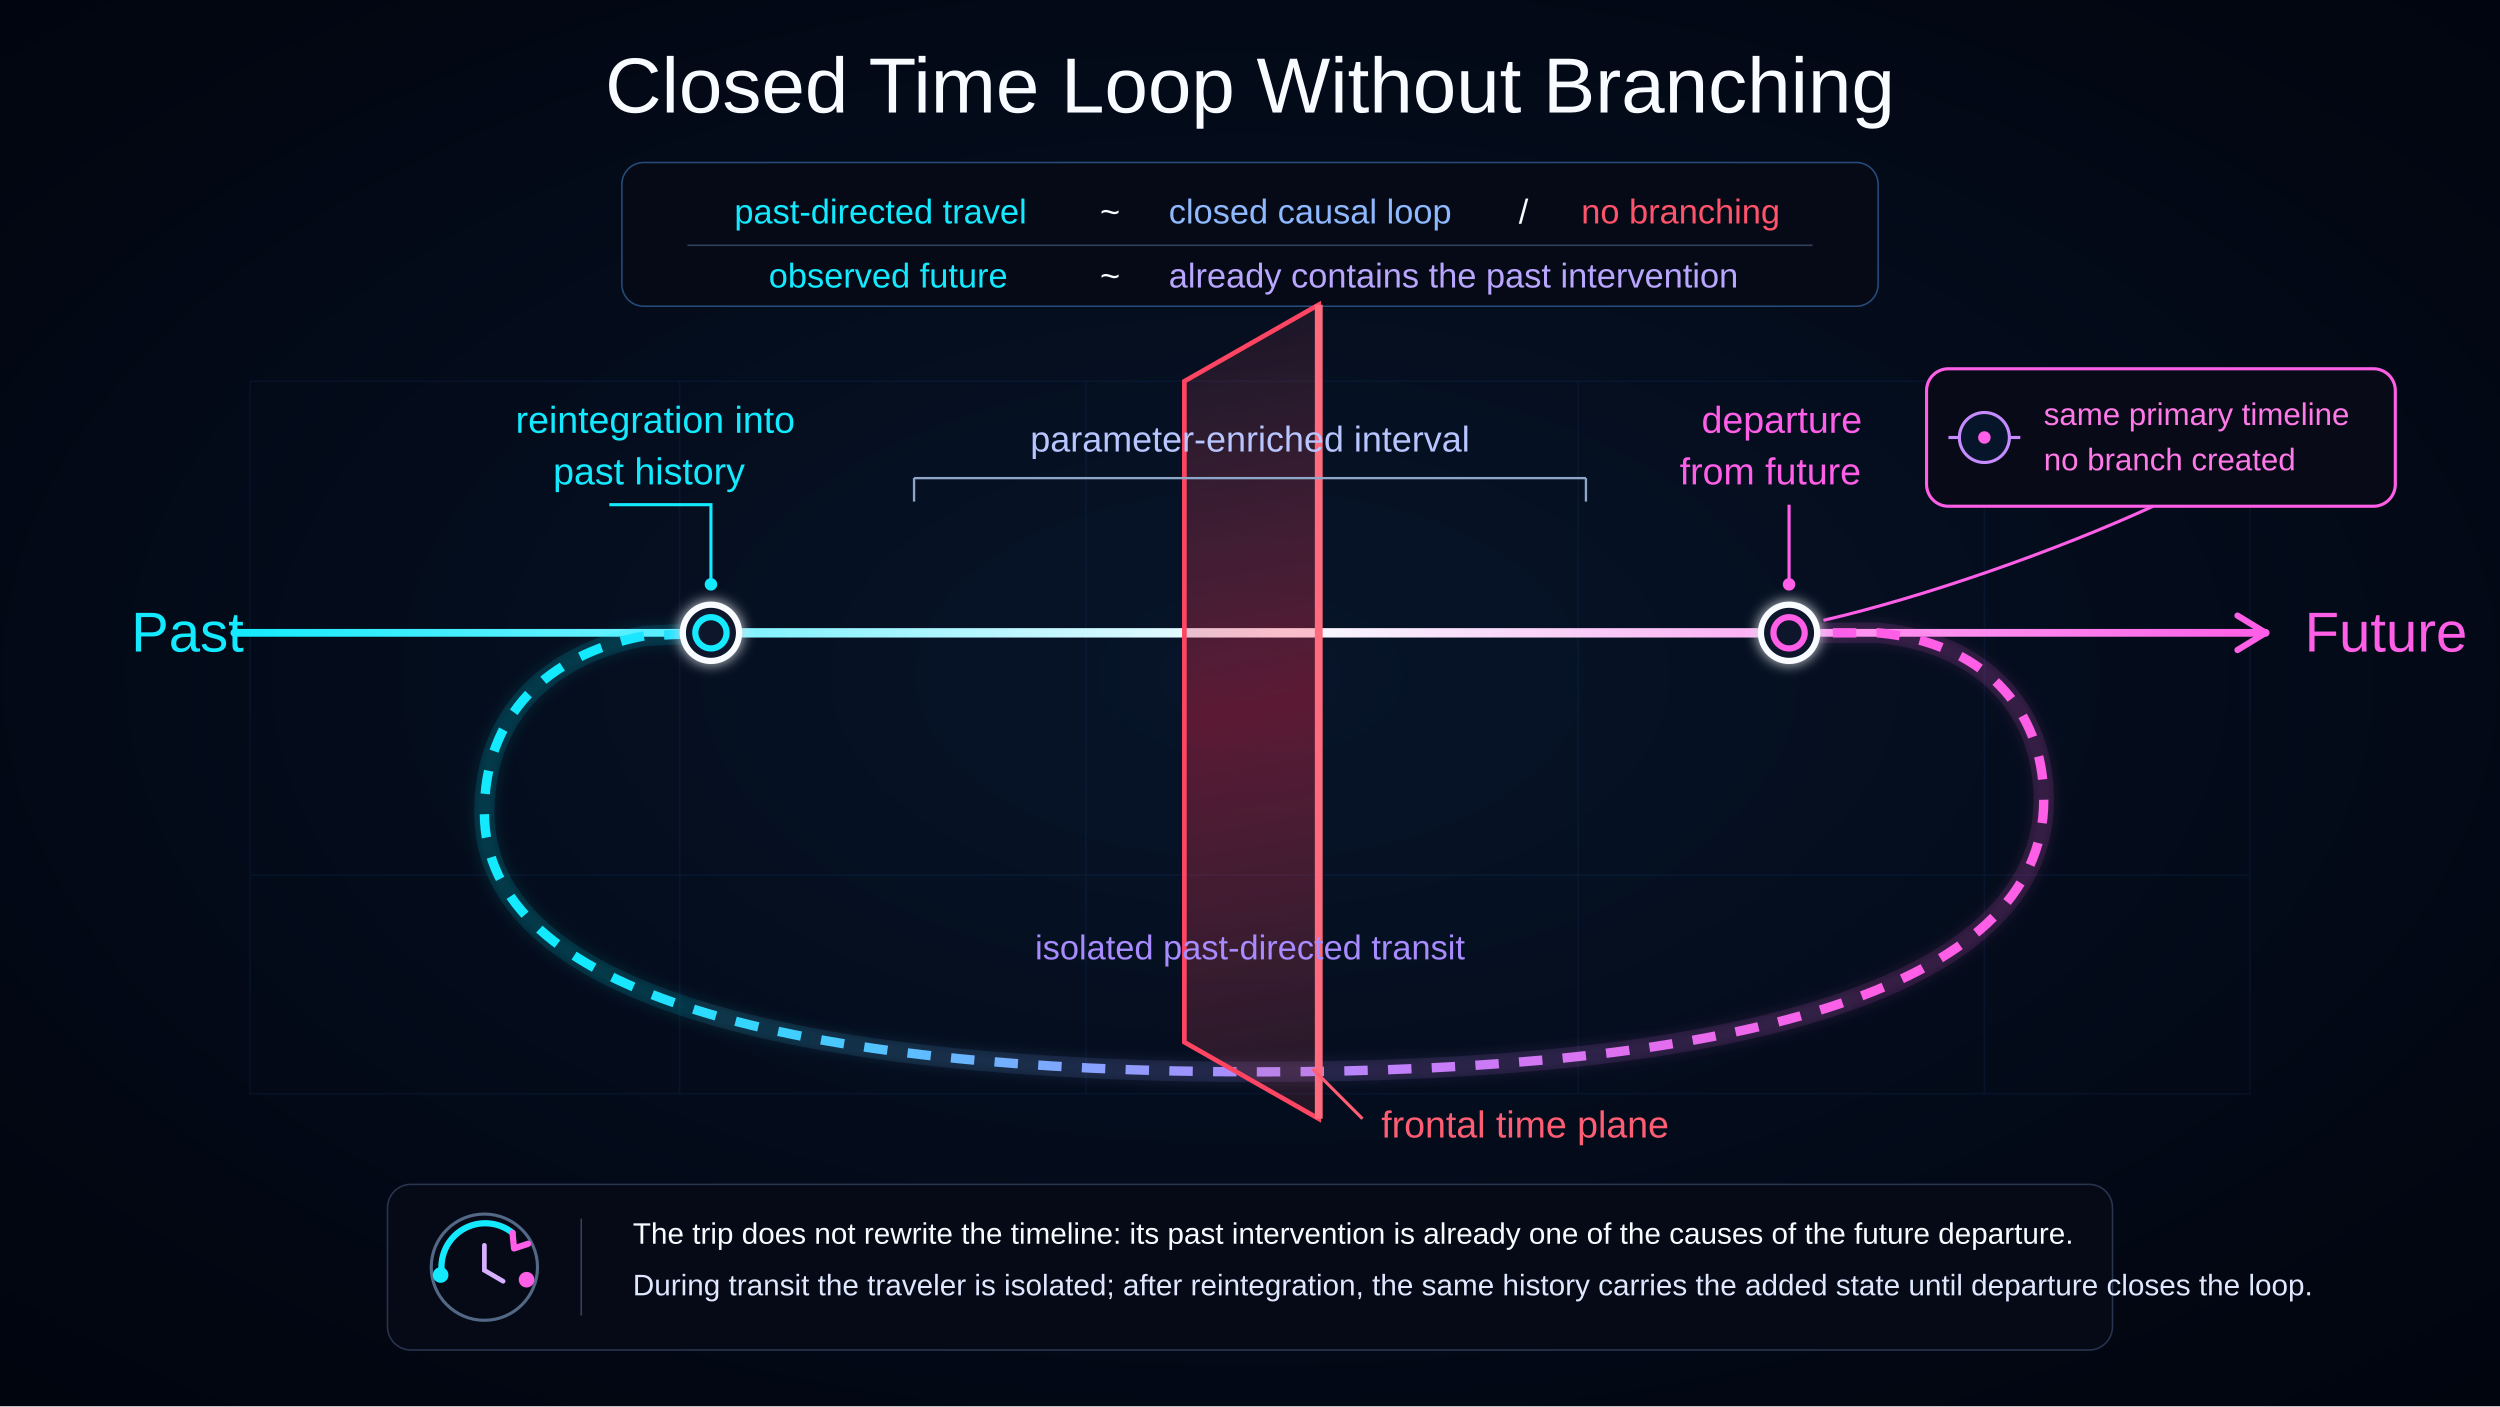
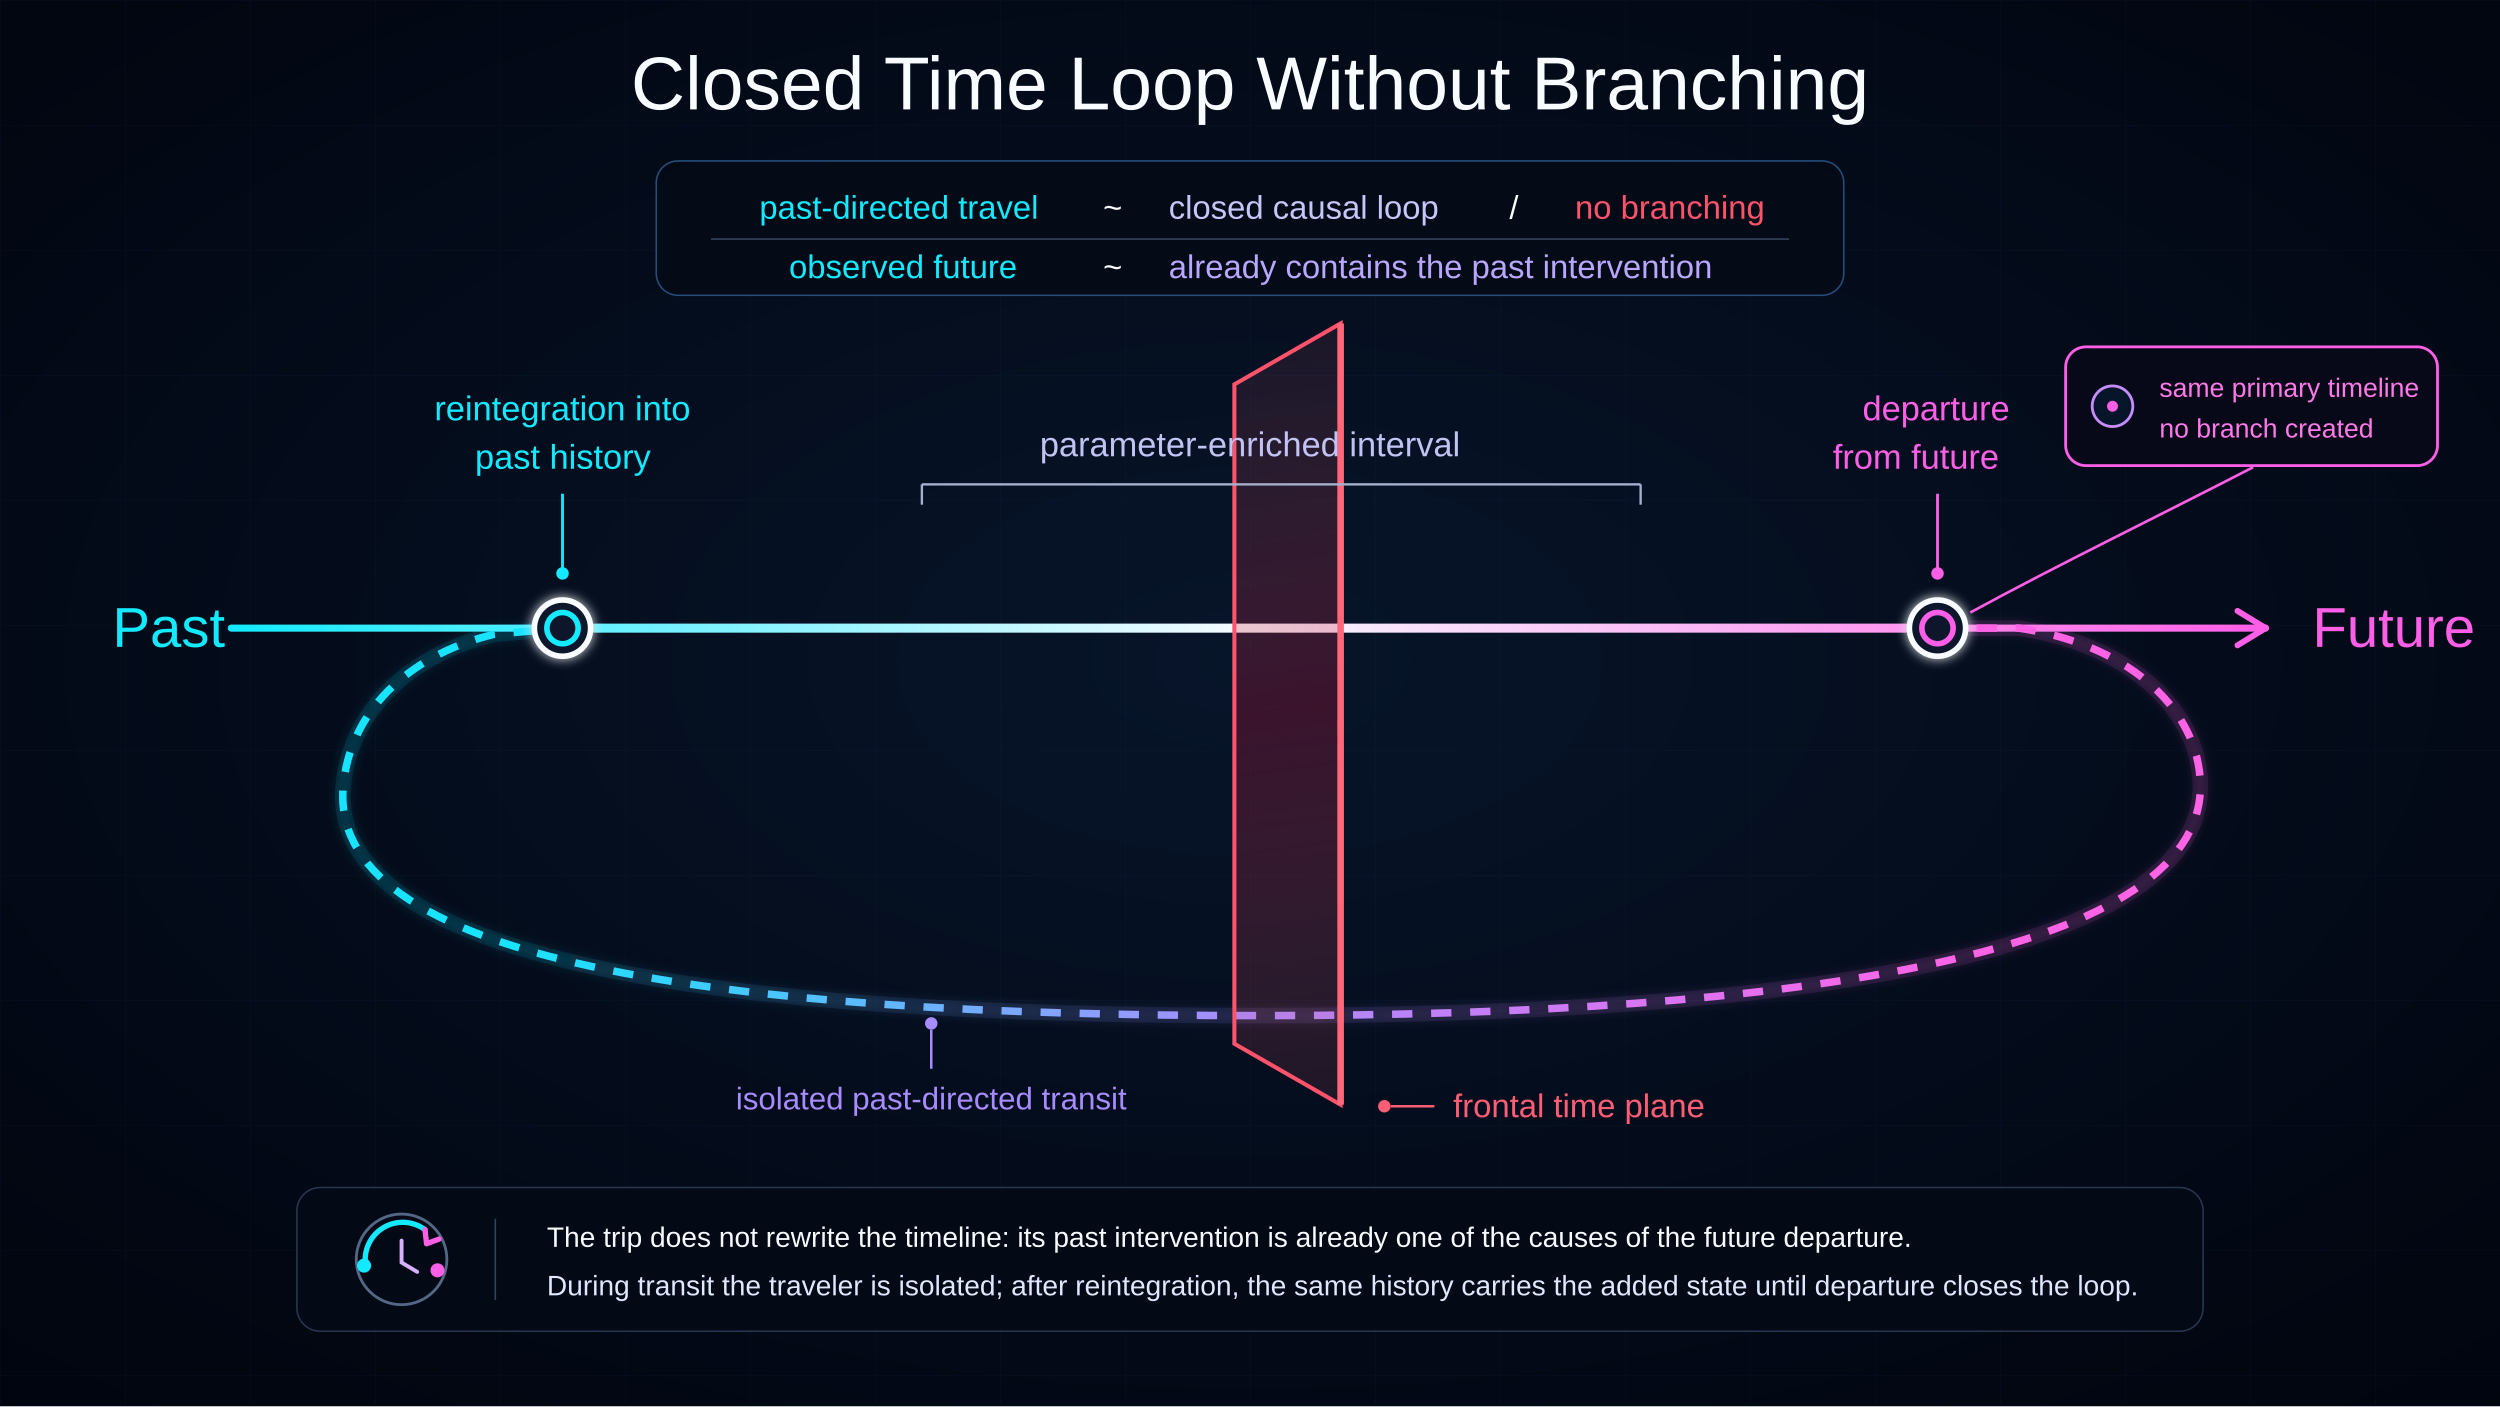
<svg xmlns="http://www.w3.org/2000/svg" viewBox="0 0 1600 900" role="img" aria-labelledby="title desc">
  <defs>
-     <radialGradient id="bg" cx="50%" cy="48%" r="84%">
+     <radialGradient id="bg" cx="50%" cy="47%" r="86%">
      <stop offset="0" stop-color="#07152a" />
-       <stop offset="0.66" stop-color="#020713" />
+       <stop offset="0.68" stop-color="#020713" />
      <stop offset="1" stop-color="#00030a" />
    </radialGradient>
-     <linearGradient id="history" x1="150" y1="405" x2="1450" y2="405" gradientUnits="userSpaceOnUse">
+     <linearGradient id="history" x1="150" y1="402" x2="1450" y2="402" gradientUnits="userSpaceOnUse">
      <stop offset="0" stop-color="#14eaff" />
-       <stop offset="0.52" stop-color="#f8fbff" />
+       <stop offset="0.50" stop-color="#f7fbff" />
      <stop offset="1" stop-color="#ff5ee7" />
    </linearGradient>
-     <linearGradient id="enrichment" x1="455" y1="405" x2="1145" y2="405" gradientUnits="userSpaceOnUse">
-       <stop offset="0" stop-color="#61dfff" stop-opacity="0.55" />
-       <stop offset="0.52" stop-color="#f8fbff" stop-opacity="0.65" />
-       <stop offset="1" stop-color="#f276ef" stop-opacity="0.55" />
+     <linearGradient id="enrichment" x1="360" y1="402" x2="1240" y2="402" gradientUnits="userSpaceOnUse">
+       <stop offset="0" stop-color="#28dfff" stop-opacity="0.34" />
+       <stop offset="0.50" stop-color="#f8fbff" stop-opacity="0.58" />
+       <stop offset="1" stop-color="#ff62e5" stop-opacity="0.38" />
    </linearGradient>
-     <linearGradient id="loop" x1="1198" y1="535" x2="390" y2="535" gradientUnits="userSpaceOnUse">
-       <stop offset="0" stop-color="#ff5ee7" />
-       <stop offset="0.50" stop-color="#ab8cff" />
-       <stop offset="1" stop-color="#14eaff" />
+     <linearGradient id="loop" x1="1260" y1="510" x2="330" y2="510" gradientUnits="userSpaceOnUse">
+       <stop offset="0" stop-color="#ff63e6" />
+       <stop offset="0.50" stop-color="#a88cff" />
+       <stop offset="1" stop-color="#18e4ff" />
    </linearGradient>
-     <linearGradient id="plane" x1="760" y1="220" x2="845" y2="705" gradientUnits="userSpaceOnUse">
-       <stop offset="0" stop-color="#ff6076" stop-opacity="0.10" />
-       <stop offset="0.48" stop-color="#ff244b" stop-opacity="0.34" />
-       <stop offset="1" stop-color="#ff6076" stop-opacity="0.12" />
+     <linearGradient id="plane" x1="790" y1="220" x2="858" y2="706" gradientUnits="userSpaceOnUse">
+       <stop offset="0" stop-color="#ff697c" stop-opacity="0.08" />
+       <stop offset="0.48" stop-color="#b31235" stop-opacity="0.30" />
+       <stop offset="1" stop-color="#ff697c" stop-opacity="0.10" />
    </linearGradient>
-     <filter id="nodeGlow" x="-80%" y="-80%" width="260%" height="260%">
-       <feGaussianBlur stdDeviation="4" result="blur" />
+     <filter id="nodeGlow" x="-90%" y="-90%" width="280%" height="280%">
+       <feGaussianBlur stdDeviation="3.5" result="blur" />
      <feMerge>
        <feMergeNode in="blur" />
        <feMergeNode in="SourceGraphic" />
      </feMerge>
    </filter>
-     <filter id="lineGlow" x="-30%" y="-80%" width="160%" height="260%">
-       <feGaussianBlur stdDeviation="4" result="blur" />
+     <filter id="lineGlow" x="-30%" y="-100%" width="160%" height="300%">
+       <feGaussianBlur stdDeviation="3.2" result="blur" />
      <feMerge>
        <feMergeNode in="blur" />
        <feMergeNode in="SourceGraphic" />
      </feMerge>
    </filter>
+     <pattern id="grid" width="80" height="80" patternUnits="userSpaceOnUse">
+       <path d="M80 0H0V80" fill="none" stroke="#16426f" stroke-opacity="0.12" stroke-width="1" />
+     </pattern>
  </defs>
  <rect width="1600" height="900" fill="url(#bg)" />
-   <text x="800" y="72" fill="#f8fbff" font-family="Segoe UI, Arial, sans-serif" font-size="50" text-anchor="middle">Closed Time Loop Without Branching</text>
-   <rect x="398" y="104" width="804" height="92" rx="14" fill="#050a16" stroke="#264c7a" />
-   <text x="470" y="143" fill="#14eaff" font-family="Segoe UI, Arial, sans-serif" font-size="22">past-directed travel</text>
-   <text x="704" y="143" fill="#f8fbff" font-family="Segoe UI, Arial, sans-serif" font-size="22">~</text>
-   <text x="748" y="143" fill="#8eb9ff" font-family="Segoe UI, Arial, sans-serif" font-size="22">closed causal loop</text>
-   <text x="972" y="143" fill="#f8fbff" font-family="Segoe UI, Arial, sans-serif" font-size="22">/</text>
-   <text x="1012" y="143" fill="#ff526b" font-family="Segoe UI, Arial, sans-serif" font-size="22">no branching</text>
-   <line x1="440" y1="157" x2="1160" y2="157" stroke="#34425d" />
-   <text x="492" y="184" fill="#14eaff" font-family="Segoe UI, Arial, sans-serif" font-size="22">observed future</text>
-   <text x="704" y="184" fill="#f8fbff" font-family="Segoe UI, Arial, sans-serif" font-size="22">~</text>
-   <text x="748" y="184" fill="#b9a6ff" font-family="Segoe UI, Arial, sans-serif" font-size="22">already contains the past intervention</text>
-   <g opacity="0.10" stroke="#1a63bd" fill="none">
-     <path d="M160 244 H1440 V700 H160 Z" />
-     <path d="M160 405 H1440" />
-     <path d="M160 560 H1440" />
-     <path d="M435 244 V700" />
-     <path d="M695 244 V700" />
-     <path d="M1010 244 V700" />
-     <path d="M1270 244 V700" />
+   <rect width="1600" height="900" fill="url(#grid)" />
+   <text x="800" y="70" fill="#f8fbff" font-family="Segoe UI, Arial, sans-serif" font-size="48" text-anchor="middle">Closed Time Loop Without Branching</text>
+   <rect x="420" y="103" width="760" height="86" rx="14" fill="#050a16" fill-opacity="0.94" stroke="#264c7a" />
+   <text x="486" y="140" fill="#14eaff" font-family="Segoe UI, Arial, sans-serif" font-size="21">past-directed travel</text>
+   <text x="706" y="140" fill="#f8fbff" font-family="Segoe UI, Arial, sans-serif" font-size="21">~</text>
+   <text x="748" y="140" fill="#c7c6f8" font-family="Segoe UI, Arial, sans-serif" font-size="21">closed causal loop</text>
+   <text x="966" y="140" fill="#f8fbff" font-family="Segoe UI, Arial, sans-serif" font-size="21">/</text>
+   <text x="1008" y="140" fill="#ff526b" font-family="Segoe UI, Arial, sans-serif" font-size="21">no branching</text>
+   <line x1="455" y1="153" x2="1145" y2="153" stroke="#34425d" />
+   <text x="505" y="178" fill="#14eaff" font-family="Segoe UI, Arial, sans-serif" font-size="21">observed future</text>
+   <text x="706" y="178" fill="#f8fbff" font-family="Segoe UI, Arial, sans-serif" font-size="21">~</text>
+   <text x="748" y="178" fill="#b9a6ff" font-family="Segoe UI, Arial, sans-serif" font-size="21">already contains the past intervention</text>
+   <text x="72" y="414" fill="#14eaff" font-family="Segoe UI, Arial, sans-serif" font-size="36">Past</text>
+   <text x="1480" y="414" fill="#ff5ee7" font-family="Segoe UI, Arial, sans-serif" font-size="36">Future</text>
+   <path d="M148 402H1450" fill="none" stroke="url(#history)" stroke-width="4.5" stroke-linecap="round" />
+   <path d="M1450 402l-18-11M1450 402l-18 11" fill="none" stroke="#ff5ee7" stroke-width="3.8" stroke-linecap="round" />
+   <path d="M360 402H1240" fill="none" stroke="url(#enrichment)" stroke-width="14" stroke-linecap="round" filter="url(#lineGlow)" />
+   <path d="M360 402H1240" fill="none" stroke="url(#history)" stroke-width="5.8" stroke-linecap="round" />
+   <path d="M1240 402L1292 402C1360 412 1404 451 1408 497C1418 611 1150 650 806 650C462 650 205 616 220 500C226 451 266 418 316 406L360 402" fill="none" stroke="url(#loop)" stroke-width="10" stroke-opacity="0.10" filter="url(#lineGlow)" />
+   <path d="M1240 402L1292 402C1360 412 1404 451 1408 497C1418 611 1150 650 806 650C462 650 205 616 220 500C226 451 266 418 316 406L360 402" fill="none" stroke="url(#loop)" stroke-width="4.8" stroke-dasharray="13 12" stroke-linecap="butt" stroke-linejoin="round" />
+   <polygon points="790,246 858,207 858,707 790,668" fill="url(#plane)" stroke="#ff526b" stroke-width="2.6" />
+   <line x1="858" y1="207" x2="858" y2="707" stroke="#ff687b" stroke-width="4.2" />
+   <g filter="url(#nodeGlow)">
+     <circle cx="360" cy="402" r="18" fill="#07152a" stroke="#f8fbff" stroke-width="3.6" />
+     <circle cx="360" cy="402" r="10" fill="#07152a" stroke="#14eaff" stroke-width="3.6" />
+     <circle cx="1240" cy="402" r="18" fill="#07152a" stroke="#f8fbff" stroke-width="3.6" />
+     <circle cx="1240" cy="402" r="10" fill="#07152a" stroke="#ff5ee7" stroke-width="3.6" />
  </g>
-   <text x="84" y="417" fill="#14eaff" font-family="Segoe UI, Arial, sans-serif" font-size="36">Past</text>
-   <text x="1475" y="417" fill="#ff5ee7" font-family="Segoe UI, Arial, sans-serif" font-size="36">Future</text>
-   <path d="M150 405 H1450" fill="none" stroke="url(#history)" stroke-width="5" stroke-linecap="round" />
-   <path d="M1450 405 l-18 -11 M1450 405 l-18 11" fill="none" stroke="#ff5ee7" stroke-width="4" stroke-linecap="round" />
-   <path d="M455 405 H1145" fill="none" stroke="url(#enrichment)" stroke-width="15" stroke-linecap="round" filter="url(#lineGlow)" />
-   <path d="M455 405 H1145" fill="none" stroke="url(#history)" stroke-width="6" stroke-linecap="round" />
-   <path d="M1145 405 L1202 405 C1268 411 1308 453 1308 512 C1308 635 1105 686 806 686 C507 686 310 636 310 520 C310 458 350 419 412 407 L455 405" fill="none" stroke="url(#loop)" stroke-width="13" stroke-opacity="0.11" filter="url(#lineGlow)" />
-   <path d="M1145 405 L1202 405 C1268 411 1308 453 1308 512 C1308 635 1105 686 806 686 C507 686 310 636 310 520 C310 458 350 419 412 407 L455 405" fill="none" stroke="url(#loop)" stroke-width="6" stroke-dasharray="15 13" stroke-linecap="butt" stroke-linejoin="round" />
-   <polygon points="758,244 844,195 844,716 758,667" fill="url(#plane)" stroke="#ff4562" stroke-width="3" />
-   <line x1="844" y1="195" x2="844" y2="716" stroke="#ff6b7d" stroke-width="5" />
-   <g filter="url(#nodeGlow)">
-     <circle cx="455" cy="405" r="18" fill="#07152a" stroke="#f8fbff" stroke-width="4" />
-     <circle cx="455" cy="405" r="10" fill="#07152a" stroke="#14eaff" stroke-width="4" />
-     <circle cx="1145" cy="405" r="18" fill="#07152a" stroke="#f8fbff" stroke-width="4" />
-     <circle cx="1145" cy="405" r="10" fill="#07152a" stroke="#ff5ee7" stroke-width="4" />
+   <text x="278" y="269" fill="#14eaff" font-family="Segoe UI, Arial, sans-serif" font-size="22">reintegration into</text>
+   <text x="304" y="300" fill="#14eaff" font-family="Segoe UI, Arial, sans-serif" font-size="22">past history</text>
+   <path d="M360 316V367" fill="none" stroke="#14eaff" stroke-width="1.8" />
+   <circle cx="360" cy="367" r="4" fill="#14eaff" />
+   <text x="800" y="292" fill="#c1c3f2" font-family="Segoe UI, Arial, sans-serif" font-size="22" text-anchor="middle">parameter-enriched interval</text>
+   <path d="M590 310H1050M590 310V323M1050 310V323" fill="none" stroke="#a6b1ce" stroke-width="1.5" />
+   <text x="1192" y="269" fill="#ff5ee7" font-family="Segoe UI, Arial, sans-serif" font-size="22">departure</text>
+   <text x="1173" y="300" fill="#ff5ee7" font-family="Segoe UI, Arial, sans-serif" font-size="22">from future</text>
+   <path d="M1240 316V367" fill="none" stroke="#ff5ee7" stroke-width="1.8" />
+   <circle cx="1240" cy="367" r="4" fill="#ff5ee7" />
+   <rect x="1322" y="222" width="238" height="76" rx="13" fill="#090a18" fill-opacity="0.96" stroke="#ff5ee7" stroke-width="1.8" />
+   <circle cx="1352" cy="260" r="13" fill="#07152a" stroke="#c68cff" stroke-width="1.8" />
+   <circle cx="1352" cy="260" r="3.5" fill="#ff5ee7" />
+   <text x="1382" y="254" fill="#ff79e8" font-family="Segoe UI, Arial, sans-serif" font-size="17">same primary timeline</text>
+   <text x="1382" y="280" fill="#ff79e8" font-family="Segoe UI, Arial, sans-serif" font-size="17">no branch created</text>
+   <path d="M1442 299C1384 329 1316 362 1261 392" fill="none" stroke="#ff5ee7" stroke-width="1.7" />
+   <circle cx="596" cy="655" r="4" fill="#a78bff" />
+   <path d="M596 659V684" fill="none" stroke="#a78bff" stroke-width="1.6" />
+   <text x="596" y="710" fill="#a78bff" font-family="Segoe UI, Arial, sans-serif" font-size="20" text-anchor="middle">isolated past-directed transit</text>
+   <circle cx="886" cy="708" r="4" fill="#ff5d73" />
+   <path d="M890 708H918" fill="none" stroke="#ff5d73" stroke-width="1.6" />
+   <text x="930" y="715" fill="#ff5d73" font-family="Segoe UI, Arial, sans-serif" font-size="21">frontal time plane</text>
+   <rect x="190" y="760" width="1220" height="92" rx="15" fill="#050a16" fill-opacity="0.96" stroke="#29354f" />
+   <g transform="translate(257 806)">
+     <circle cx="0" cy="0" r="29" fill="none" stroke="#526885" stroke-width="1.8" />
+     <path d="M-23 4A24 24 0 0 1 15-19" fill="none" stroke="#14eaff" stroke-width="3.4" stroke-linecap="round" />
+     <path d="M15-19l1 9 8-3" fill="none" stroke="#ff5ee7" stroke-width="3.4" stroke-linecap="round" stroke-linejoin="round" />
+     <path d="M0-12V2L10 8" fill="none" stroke="#d7b0ff" stroke-width="2.5" stroke-linecap="round" />
+     <circle cx="-24" cy="4" r="4.5" fill="#14eaff" />
+     <circle cx="23" cy="7" r="4.5" fill="#ff5ee7" />
  </g>
-   <text x="330" y="277" fill="#14eaff" font-family="Segoe UI, Arial, sans-serif" font-size="24">reintegration into</text>
-   <text x="354" y="310" fill="#14eaff" font-family="Segoe UI, Arial, sans-serif" font-size="24">past history</text>
-   <path d="M390 323 H455 V374" fill="none" stroke="#14eaff" stroke-width="2" />
-   <circle cx="455" cy="374" r="4" fill="#14eaff" />
-   <path d="M585 306 H1015" fill="none" stroke="#8ea6c8" stroke-width="1.5" />
-   <path d="M585 306 V321 M1015 306 V321" fill="none" stroke="#8ea6c8" stroke-width="1.5" />
-   <text x="800" y="289" fill="#b9c5ff" font-family="Segoe UI, Arial, sans-serif" font-size="23" text-anchor="middle">parameter-enriched interval</text>
-   <text x="1089" y="277" fill="#ff5ee7" font-family="Segoe UI, Arial, sans-serif" font-size="24">departure</text>
-   <text x="1075" y="310" fill="#ff5ee7" font-family="Segoe UI, Arial, sans-serif" font-size="24">from future</text>
-   <path d="M1145 323 V374" fill="none" stroke="#ff5ee7" stroke-width="2" />
-   <circle cx="1145" cy="374" r="4" fill="#ff5ee7" />
-   <rect x="1233" y="236" width="300" height="88" rx="14" fill="#090a18" stroke="#ff5ee7" stroke-width="2" />
-   <circle cx="1270" cy="280" r="16" fill="#07152a" stroke="#c68cff" stroke-width="2" />
-   <circle cx="1270" cy="280" r="4" fill="#ff5ee7" />
-   <path d="M1247 280 H1254 M1286 280 H1293" stroke="#c68cff" stroke-width="2" />
-   <text x="1308" y="272" fill="#ff79e8" font-family="Segoe UI, Arial, sans-serif" font-size="20">same primary timeline</text>
-   <text x="1308" y="301" fill="#ff79e8" font-family="Segoe UI, Arial, sans-serif" font-size="20">no branch created</text>
-   <path d="M1378 324 C1317 352 1232 382 1167 397" fill="none" stroke="#ff5ee7" stroke-width="2" />
-   <text x="800" y="614" fill="#a78bff" font-family="Segoe UI, Arial, sans-serif" font-size="22" text-anchor="middle">isolated past-directed transit</text>
-   <text x="884" y="728" fill="#ff5d73" font-family="Segoe UI, Arial, sans-serif" font-size="24">frontal time plane</text>
-   <path d="M872 716 L840 684" fill="none" stroke="#ff5d73" stroke-width="2" />
-   <rect x="248" y="758" width="1104" height="106" rx="15" fill="#050a16" stroke="#29354f" />
-   <g transform="translate(310 811)">
-     <circle cx="0" cy="0" r="34" fill="none" stroke="#526885" stroke-width="2" />
-     <path d="M-27 5 A28 28 0 0 1 18 -22" fill="none" stroke="#14eaff" stroke-width="4" stroke-linecap="round" />
-     <path d="M18 -22 l1 10 l9 -3" fill="none" stroke="#ff5ee7" stroke-width="4" stroke-linecap="round" stroke-linejoin="round" />
-     <path d="M0 -14 V2 L12 9" fill="none" stroke="#d7b0ff" stroke-width="3" stroke-linecap="round" />
-     <circle cx="-28" cy="5" r="5" fill="#14eaff" />
-     <circle cx="27" cy="8" r="5" fill="#ff5ee7" />
-   </g>
-   <line x1="372" y1="780" x2="372" y2="842" stroke="#34425d" />
-   <text x="405" y="796" fill="#f8fbff" font-family="Segoe UI, Arial, sans-serif" font-size="19">The trip does not rewrite the timeline: its past intervention is already one of the causes of the future departure.</text>
-   <text x="405" y="829" fill="#dfe8ff" font-family="Segoe UI, Arial, sans-serif" font-size="19">During transit the traveler is isolated; after reintegration, the same history carries the added state until departure closes the loop.</text>
+   <line x1="317" y1="780" x2="317" y2="832" stroke="#34425d" />
+   <text x="350" y="798" fill="#f8fbff" font-family="Segoe UI, Arial, sans-serif" font-size="18">The trip does not rewrite the timeline: its past intervention is already one of the causes of the future departure.</text>
+   <text x="350" y="829" fill="#dfe8ff" font-family="Segoe UI, Arial, sans-serif" font-size="18">During transit the traveler is isolated; after reintegration, the same history carries the added state until departure closes the loop.</text>
</svg>
